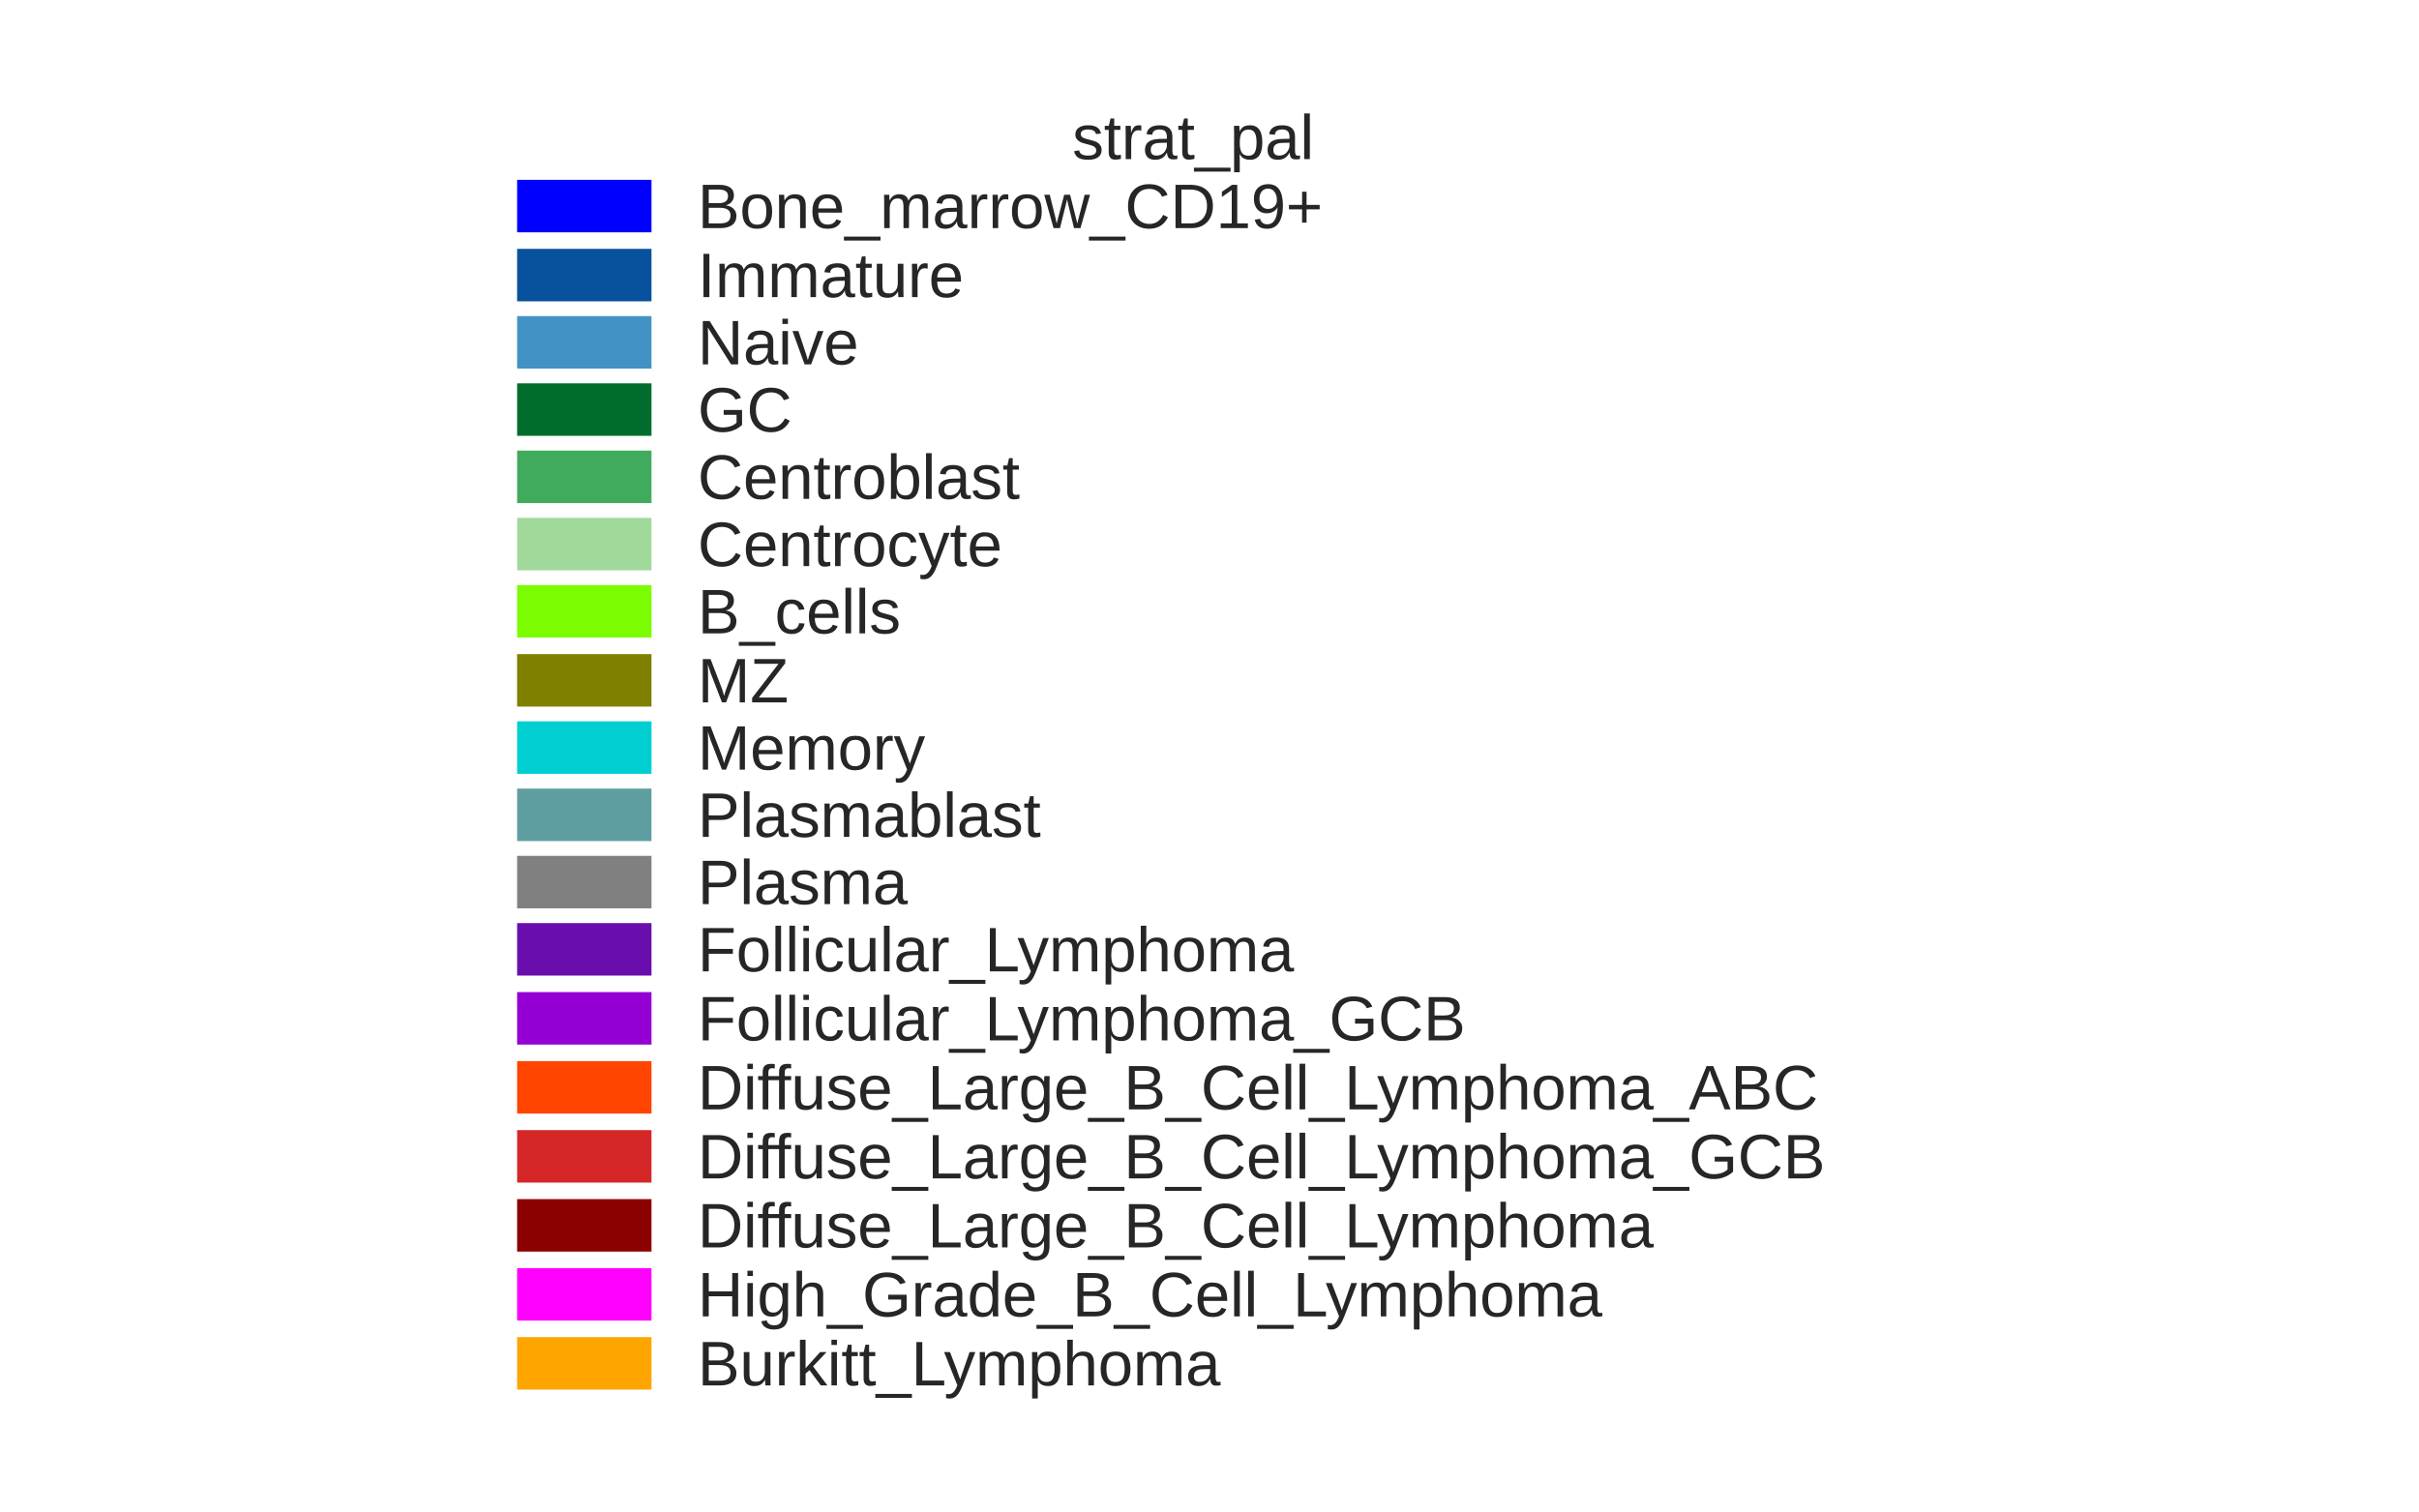
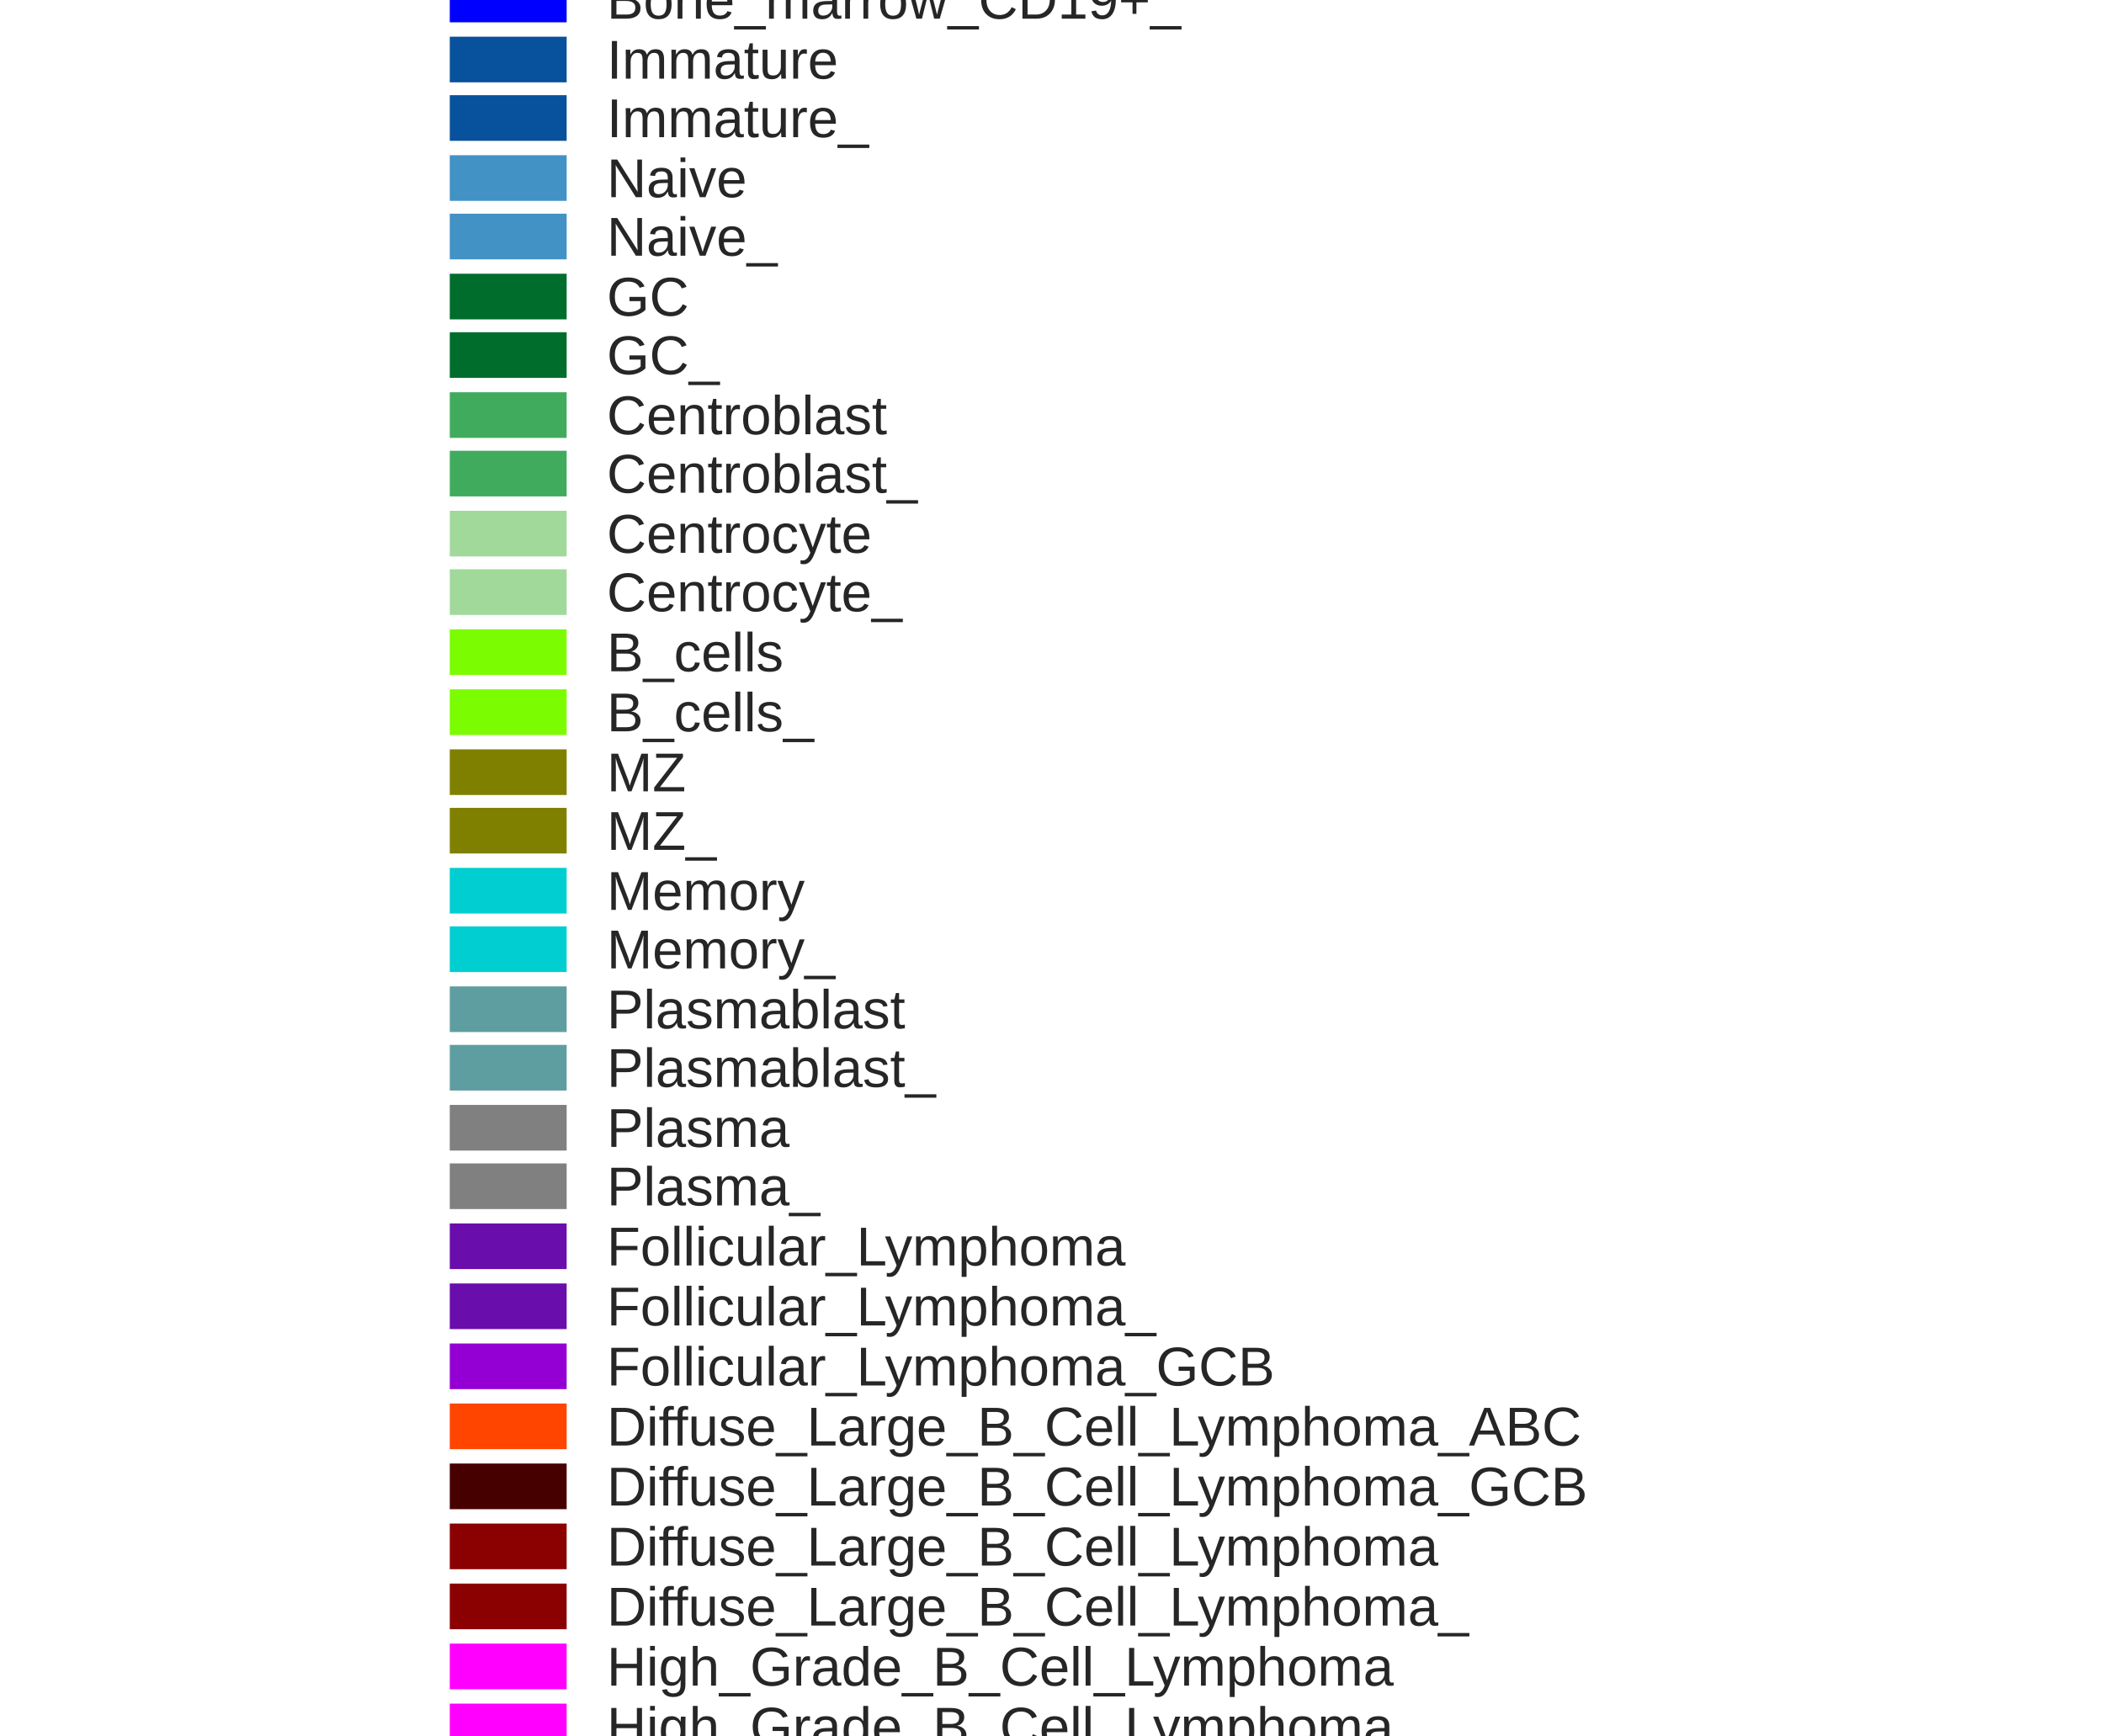
- <svg xmlns="http://www.w3.org/2000/svg" width="288pt" height="180pt" viewBox="0 0 288 180" version="1.1">
+ <svg xmlns="http://www.w3.org/2000/svg" width="288pt" height="237.6pt" viewBox="0 0 288 237.6" version="1.1">
  <defs>
    <style type="text/css">*{stroke-linejoin: round; stroke-linecap: butt}</style>
  </defs>
  <g id="figure_1">
    <g id="patch_1">
-       <path d="M 0 180  L 288 180  L 288 0  L 0 0  L 0 180  z " style="fill: none" />
+       <path d="M 0 237.6  L 288 237.6  L 288 0  L 0 0  L 0 237.6  z " style="fill: none" />
    </g>
    <g id="axes_1">
      <g id="legend_1">
        <g id="text_1">
-           <text style="font-size: 7.5px; font-family: 'Arial', 'DejaVu Sans', 'Liberation Sans', 'Bitstream Vera Sans', sans-serif; text-anchor: start; fill: #262626" x="127.671" y="18.949" transform="rotate(-0 127.6711 18.94922)">strat_pal</text>
+           <text style="font-size: 7.5px; font-family: 'Arial', 'DejaVu Sans', 'Liberation Sans', 'Bitstream Vera Sans', sans-serif; text-anchor: start; fill: #262626" x="127.671" y="-13.88" transform="rotate(-0 127.6711 -13.87969)">strat_pal</text>
        </g>
        <g id="patch_2">
-           <path d="M 62.065 27.166  L 77.065 27.166  L 77.065 21.916  L 62.065 21.916  z " style="fill: #0000ff; stroke: #0000ff; stroke-linejoin: miter" />
+           <path d="M 62.065 -5.662  L 77.065 -5.662  L 77.065 -10.912  L 62.065 -10.912  z " style="fill: #0000ff; stroke: #0000ff; stroke-linejoin: miter" />
        </g>
        <g id="text_2">
-           <text style="font-size: 7.5px; font-family: 'Arial', 'DejaVu Sans', 'Liberation Sans', 'Bitstream Vera Sans', sans-serif; text-anchor: start; fill: #262626" x="83.065" y="27.166" transform="rotate(-0 83.06484 27.16641)">Bone_marrow_CD19+</text>
+           <text style="font-size: 7.5px; font-family: 'Arial', 'DejaVu Sans', 'Liberation Sans', 'Bitstream Vera Sans', sans-serif; text-anchor: start; fill: #262626" x="83.065" y="-5.662" transform="rotate(-0 83.06484 -5.6625)">Bone_marrow_CD19+</text>
        </g>
        <g id="patch_3">
-           <path d="M 62.065 35.384  L 77.065 35.384  L 77.065 30.134  L 62.065 30.134  z " style="fill: #08519c; stroke: #08519c; stroke-linejoin: miter" />
+           <path d="M 62.065 2.555  L 77.065 2.555  L 77.065 -2.695  L 62.065 -2.695  z " style="fill: #0000ff; stroke: #0000ff; stroke-linejoin: miter" />
        </g>
        <g id="text_3">
-           <text style="font-size: 7.5px; font-family: 'Arial', 'DejaVu Sans', 'Liberation Sans', 'Bitstream Vera Sans', sans-serif; text-anchor: start; fill: #262626" x="83.065" y="35.384" transform="rotate(-0 83.06484 35.38359)">Immature</text>
+           <text style="font-size: 7.5px; font-family: 'Arial', 'DejaVu Sans', 'Liberation Sans', 'Bitstream Vera Sans', sans-serif; text-anchor: start; fill: #262626" x="83.065" y="2.555" transform="rotate(-0 83.06484 2.554688)">Bone_marrow_CD19+_</text>
        </g>
        <g id="patch_4">
-           <path d="M 62.065 43.392  L 77.065 43.392  L 77.065 38.142  L 62.065 38.142  z " style="fill: #4292c6; stroke: #4292c6; stroke-linejoin: miter" />
+           <path d="M 62.065 10.772  L 77.065 10.772  L 77.065 5.522  L 62.065 5.522  z " style="fill: #08519c; stroke: #08519c; stroke-linejoin: miter" />
        </g>
        <g id="text_4">
-           <text style="font-size: 7.5px; font-family: 'Arial', 'DejaVu Sans', 'Liberation Sans', 'Bitstream Vera Sans', sans-serif; text-anchor: start; fill: #262626" x="83.065" y="43.392" transform="rotate(-0 83.06484 43.39219)">Naive</text>
+           <text style="font-size: 7.5px; font-family: 'Arial', 'DejaVu Sans', 'Liberation Sans', 'Bitstream Vera Sans', sans-serif; text-anchor: start; fill: #262626" x="83.065" y="10.772" transform="rotate(-0 83.06484 10.77187)">Immature</text>
        </g>
        <g id="patch_5">
-           <path d="M 62.065 51.401  L 77.065 51.401  L 77.065 46.151  L 62.065 46.151  z " style="fill: #006d2c; stroke: #006d2c; stroke-linejoin: miter" />
+           <path d="M 62.065 18.78  L 77.065 18.78  L 77.065 13.53  L 62.065 13.53  z " style="fill: #08519c; stroke: #08519c; stroke-linejoin: miter" />
        </g>
        <g id="text_5">
-           <text style="font-size: 7.5px; font-family: 'Arial', 'DejaVu Sans', 'Liberation Sans', 'Bitstream Vera Sans', sans-serif; text-anchor: start; fill: #262626" x="83.065" y="51.401" transform="rotate(-0 83.06484 51.40078)">GC</text>
+           <text style="font-size: 7.5px; font-family: 'Arial', 'DejaVu Sans', 'Liberation Sans', 'Bitstream Vera Sans', sans-serif; text-anchor: start; fill: #262626" x="83.065" y="18.78" transform="rotate(-0 83.06484 18.78047)">Immature_</text>
        </g>
        <g id="patch_6">
-           <path d="M 62.065 59.409  L 77.065 59.409  L 77.065 54.159  L 62.065 54.159  z " style="fill: #41ab5d; stroke: #41ab5d; stroke-linejoin: miter" />
+           <path d="M 62.065 26.998  L 77.065 26.998  L 77.065 21.748  L 62.065 21.748  z " style="fill: #4292c6; stroke: #4292c6; stroke-linejoin: miter" />
        </g>
        <g id="text_6">
-           <text style="font-size: 7.5px; font-family: 'Arial', 'DejaVu Sans', 'Liberation Sans', 'Bitstream Vera Sans', sans-serif; text-anchor: start; fill: #262626" x="83.065" y="59.409" transform="rotate(-0 83.06484 59.40937)">Centroblast</text>
+           <text style="font-size: 7.5px; font-family: 'Arial', 'DejaVu Sans', 'Liberation Sans', 'Bitstream Vera Sans', sans-serif; text-anchor: start; fill: #262626" x="83.065" y="26.998" transform="rotate(-0 83.06484 26.99766)">Naive</text>
        </g>
        <g id="patch_7">
-           <path d="M 62.065 67.418  L 77.065 67.418  L 77.065 62.168  L 62.065 62.168  z " style="fill: #a1d99b; stroke: #a1d99b; stroke-linejoin: miter" />
+           <path d="M 62.065 35.006  L 77.065 35.006  L 77.065 29.756  L 62.065 29.756  z " style="fill: #4292c6; stroke: #4292c6; stroke-linejoin: miter" />
        </g>
        <g id="text_7">
-           <text style="font-size: 7.5px; font-family: 'Arial', 'DejaVu Sans', 'Liberation Sans', 'Bitstream Vera Sans', sans-serif; text-anchor: start; fill: #262626" x="83.065" y="67.418" transform="rotate(-0 83.06484 67.41797)">Centrocyte</text>
+           <text style="font-size: 7.5px; font-family: 'Arial', 'DejaVu Sans', 'Liberation Sans', 'Bitstream Vera Sans', sans-serif; text-anchor: start; fill: #262626" x="83.065" y="35.006" transform="rotate(-0 83.06484 35.00625)">Naive_</text>
        </g>
        <g id="patch_8">
-           <path d="M 62.065 75.427  L 77.065 75.427  L 77.065 70.177  L 62.065 70.177  z " style="fill: #7cfc00; stroke: #7cfc00; stroke-linejoin: miter" />
+           <path d="M 62.065 43.223  L 77.065 43.223  L 77.065 37.973  L 62.065 37.973  z " style="fill: #006d2c; stroke: #006d2c; stroke-linejoin: miter" />
        </g>
        <g id="text_8">
-           <text style="font-size: 7.5px; font-family: 'Arial', 'DejaVu Sans', 'Liberation Sans', 'Bitstream Vera Sans', sans-serif; text-anchor: start; fill: #262626" x="83.065" y="75.427" transform="rotate(-0 83.06484 75.42656)">B_cells</text>
+           <text style="font-size: 7.5px; font-family: 'Arial', 'DejaVu Sans', 'Liberation Sans', 'Bitstream Vera Sans', sans-serif; text-anchor: start; fill: #262626" x="83.065" y="43.223" transform="rotate(-0 83.06484 43.22344)">GC</text>
        </g>
        <g id="patch_9">
-           <path d="M 62.065 83.644  L 77.065 83.644  L 77.065 78.394  L 62.065 78.394  z " style="fill: #808000; stroke: #808000; stroke-linejoin: miter" />
+           <path d="M 62.065 51.232  L 77.065 51.232  L 77.065 45.982  L 62.065 45.982  z " style="fill: #006d2c; stroke: #006d2c; stroke-linejoin: miter" />
        </g>
        <g id="text_9">
-           <text style="font-size: 7.5px; font-family: 'Arial', 'DejaVu Sans', 'Liberation Sans', 'Bitstream Vera Sans', sans-serif; text-anchor: start; fill: #262626" x="83.065" y="83.644" transform="rotate(-0 83.06484 83.64375)">MZ</text>
+           <text style="font-size: 7.5px; font-family: 'Arial', 'DejaVu Sans', 'Liberation Sans', 'Bitstream Vera Sans', sans-serif; text-anchor: start; fill: #262626" x="83.065" y="51.232" transform="rotate(-0 83.06484 51.23203)">GC_</text>
        </g>
        <g id="patch_10">
-           <path d="M 62.065 91.652  L 77.065 91.652  L 77.065 86.402  L 62.065 86.402  z " style="fill: #00ced1; stroke: #00ced1; stroke-linejoin: miter" />
+           <path d="M 62.065 59.449  L 77.065 59.449  L 77.065 54.199  L 62.065 54.199  z " style="fill: #41ab5d; stroke: #41ab5d; stroke-linejoin: miter" />
        </g>
        <g id="text_10">
-           <text style="font-size: 7.5px; font-family: 'Arial', 'DejaVu Sans', 'Liberation Sans', 'Bitstream Vera Sans', sans-serif; text-anchor: start; fill: #262626" x="83.065" y="91.652" transform="rotate(-0 83.06484 91.65234)">Memory</text>
+           <text style="font-size: 7.5px; font-family: 'Arial', 'DejaVu Sans', 'Liberation Sans', 'Bitstream Vera Sans', sans-serif; text-anchor: start; fill: #262626" x="83.065" y="59.449" transform="rotate(-0 83.06484 59.44922)">Centroblast</text>
        </g>
        <g id="patch_11">
-           <path d="M 62.065 99.661  L 77.065 99.661  L 77.065 94.411  L 62.065 94.411  z " style="fill: #5f9ea0; stroke: #5f9ea0; stroke-linejoin: miter" />
+           <path d="M 62.065 67.458  L 77.065 67.458  L 77.065 62.208  L 62.065 62.208  z " style="fill: #41ab5d; stroke: #41ab5d; stroke-linejoin: miter" />
        </g>
        <g id="text_11">
-           <text style="font-size: 7.5px; font-family: 'Arial', 'DejaVu Sans', 'Liberation Sans', 'Bitstream Vera Sans', sans-serif; text-anchor: start; fill: #262626" x="83.065" y="99.661" transform="rotate(-0 83.06484 99.66094)">Plasmablast</text>
+           <text style="font-size: 7.5px; font-family: 'Arial', 'DejaVu Sans', 'Liberation Sans', 'Bitstream Vera Sans', sans-serif; text-anchor: start; fill: #262626" x="83.065" y="67.458" transform="rotate(-0 83.06484 67.45781)">Centroblast_</text>
        </g>
        <g id="patch_12">
-           <path d="M 62.065 107.67  L 77.065 107.67  L 77.065 102.42  L 62.065 102.42  z " style="fill: #808080; stroke: #808080; stroke-linejoin: miter" />
+           <path d="M 62.065 75.675  L 77.065 75.675  L 77.065 70.425  L 62.065 70.425  z " style="fill: #a1d99b; stroke: #a1d99b; stroke-linejoin: miter" />
        </g>
        <g id="text_12">
-           <text style="font-size: 7.5px; font-family: 'Arial', 'DejaVu Sans', 'Liberation Sans', 'Bitstream Vera Sans', sans-serif; text-anchor: start; fill: #262626" x="83.065" y="107.67" transform="rotate(-0 83.06484 107.6695)">Plasma</text>
+           <text style="font-size: 7.5px; font-family: 'Arial', 'DejaVu Sans', 'Liberation Sans', 'Bitstream Vera Sans', sans-serif; text-anchor: start; fill: #262626" x="83.065" y="75.675" transform="rotate(-0 83.06484 75.675)">Centrocyte</text>
        </g>
        <g id="patch_13">
-           <path d="M 62.065 115.678  L 77.065 115.678  L 77.065 110.428  L 62.065 110.428  z " style="fill: #6a0dad; stroke: #6a0dad; stroke-linejoin: miter" />
+           <path d="M 62.065 83.684  L 77.065 83.684  L 77.065 78.434  L 62.065 78.434  z " style="fill: #a1d99b; stroke: #a1d99b; stroke-linejoin: miter" />
        </g>
        <g id="text_13">
-           <text style="font-size: 7.5px; font-family: 'Arial', 'DejaVu Sans', 'Liberation Sans', 'Bitstream Vera Sans', sans-serif; text-anchor: start; fill: #262626" x="83.065" y="115.678" transform="rotate(-0 83.06484 115.6781)">Follicular_Lymphoma</text>
+           <text style="font-size: 7.5px; font-family: 'Arial', 'DejaVu Sans', 'Liberation Sans', 'Bitstream Vera Sans', sans-serif; text-anchor: start; fill: #262626" x="83.065" y="83.684" transform="rotate(-0 83.06484 83.68359)">Centrocyte_</text>
        </g>
        <g id="patch_14">
-           <path d="M 62.065 123.895  L 77.065 123.895  L 77.065 118.645  L 62.065 118.645  z " style="fill: #9400d3; stroke: #9400d3; stroke-linejoin: miter" />
+           <path d="M 62.065 91.901  L 77.065 91.901  L 77.065 86.651  L 62.065 86.651  z " style="fill: #7cfc00; stroke: #7cfc00; stroke-linejoin: miter" />
        </g>
        <g id="text_14">
-           <text style="font-size: 7.5px; font-family: 'Arial', 'DejaVu Sans', 'Liberation Sans', 'Bitstream Vera Sans', sans-serif; text-anchor: start; fill: #262626" x="83.065" y="123.895" transform="rotate(-0 83.06484 123.8953)">Follicular_Lymphoma_GCB</text>
+           <text style="font-size: 7.5px; font-family: 'Arial', 'DejaVu Sans', 'Liberation Sans', 'Bitstream Vera Sans', sans-serif; text-anchor: start; fill: #262626" x="83.065" y="91.901" transform="rotate(-0 83.06484 91.90078)">B_cells</text>
        </g>
        <g id="patch_15">
-           <path d="M 62.065 132.113  L 77.065 132.113  L 77.065 126.862  L 62.065 126.862  z " style="fill: #ff4500; stroke: #ff4500; stroke-linejoin: miter" />
+           <path d="M 62.065 100.118  L 77.065 100.118  L 77.065 94.868  L 62.065 94.868  z " style="fill: #7cfc00; stroke: #7cfc00; stroke-linejoin: miter" />
        </g>
        <g id="text_15">
-           <text style="font-size: 7.5px; font-family: 'Arial', 'DejaVu Sans', 'Liberation Sans', 'Bitstream Vera Sans', sans-serif; text-anchor: start; fill: #262626" x="83.065" y="132.113" transform="rotate(-0 83.06484 132.1125)">Diffuse_Large_B_Cell_Lymphoma_ABC</text>
+           <text style="font-size: 7.5px; font-family: 'Arial', 'DejaVu Sans', 'Liberation Sans', 'Bitstream Vera Sans', sans-serif; text-anchor: start; fill: #262626" x="83.065" y="100.118" transform="rotate(-0 83.06484 100.118)">B_cells_</text>
        </g>
        <g id="patch_16">
-           <path d="M 62.065 140.33  L 77.065 140.33  L 77.065 135.08  L 62.065 135.08  z " style="fill: #d62728; stroke: #d62728; stroke-linejoin: miter" />
+           <path d="M 62.065 108.335  L 77.065 108.335  L 77.065 103.085  L 62.065 103.085  z " style="fill: #808000; stroke: #808000; stroke-linejoin: miter" />
        </g>
        <g id="text_16">
-           <text style="font-size: 7.5px; font-family: 'Arial', 'DejaVu Sans', 'Liberation Sans', 'Bitstream Vera Sans', sans-serif; text-anchor: start; fill: #262626" x="83.065" y="140.33" transform="rotate(-0 83.06484 140.3297)">Diffuse_Large_B_Cell_Lymphoma_GCB</text>
+           <text style="font-size: 7.5px; font-family: 'Arial', 'DejaVu Sans', 'Liberation Sans', 'Bitstream Vera Sans', sans-serif; text-anchor: start; fill: #262626" x="83.065" y="108.335" transform="rotate(-0 83.06484 108.3352)">MZ</text>
        </g>
        <g id="patch_17">
-           <path d="M 62.065 148.547  L 77.065 148.547  L 77.065 143.297  L 62.065 143.297  z " style="fill: #8b0000; stroke: #8b0000; stroke-linejoin: miter" />
+           <path d="M 62.065 116.344  L 77.065 116.344  L 77.065 111.094  L 62.065 111.094  z " style="fill: #808000; stroke: #808000; stroke-linejoin: miter" />
        </g>
        <g id="text_17">
-           <text style="font-size: 7.5px; font-family: 'Arial', 'DejaVu Sans', 'Liberation Sans', 'Bitstream Vera Sans', sans-serif; text-anchor: start; fill: #262626" x="83.065" y="148.547" transform="rotate(-0 83.06484 148.5469)">Diffuse_Large_B_Cell_Lymphoma</text>
+           <text style="font-size: 7.5px; font-family: 'Arial', 'DejaVu Sans', 'Liberation Sans', 'Bitstream Vera Sans', sans-serif; text-anchor: start; fill: #262626" x="83.065" y="116.344" transform="rotate(-0 83.06484 116.3438)">MZ_</text>
        </g>
        <g id="patch_18">
-           <path d="M 62.065 156.764  L 77.065 156.764  L 77.065 151.514  L 62.065 151.514  z " style="fill: #ff00ff; stroke: #ff00ff; stroke-linejoin: miter" />
+           <path d="M 62.065 124.561  L 77.065 124.561  L 77.065 119.311  L 62.065 119.311  z " style="fill: #00ced1; stroke: #00ced1; stroke-linejoin: miter" />
        </g>
        <g id="text_18">
-           <text style="font-size: 7.5px; font-family: 'Arial', 'DejaVu Sans', 'Liberation Sans', 'Bitstream Vera Sans', sans-serif; text-anchor: start; fill: #262626" x="83.065" y="156.764" transform="rotate(-0 83.06484 156.7641)">High_Grade_B_Cell_Lymphoma</text>
+           <text style="font-size: 7.5px; font-family: 'Arial', 'DejaVu Sans', 'Liberation Sans', 'Bitstream Vera Sans', sans-serif; text-anchor: start; fill: #262626" x="83.065" y="124.561" transform="rotate(-0 83.06484 124.5609)">Memory</text>
        </g>
        <g id="patch_19">
-           <path d="M 62.065 164.981  L 77.065 164.981  L 77.065 159.731  L 62.065 159.731  z " style="fill: #ffa500; stroke: #ffa500; stroke-linejoin: miter" />
+           <path d="M 62.065 132.57  L 77.065 132.57  L 77.065 127.32  L 62.065 127.32  z " style="fill: #00ced1; stroke: #00ced1; stroke-linejoin: miter" />
        </g>
        <g id="text_19">
-           <text style="font-size: 7.5px; font-family: 'Arial', 'DejaVu Sans', 'Liberation Sans', 'Bitstream Vera Sans', sans-serif; text-anchor: start; fill: #262626" x="83.065" y="164.981" transform="rotate(-0 83.06484 164.9812)">Burkitt_Lymphoma</text>
+           <text style="font-size: 7.5px; font-family: 'Arial', 'DejaVu Sans', 'Liberation Sans', 'Bitstream Vera Sans', sans-serif; text-anchor: start; fill: #262626" x="83.065" y="132.57" transform="rotate(-0 83.06484 132.5695)">Memory_</text>
+         </g>
+         <g id="patch_20">
+           <path d="M 62.065 140.787  L 77.065 140.787  L 77.065 135.537  L 62.065 135.537  z " style="fill: #5f9ea0; stroke: #5f9ea0; stroke-linejoin: miter" />
+         </g>
+         <g id="text_20">
+           <text style="font-size: 7.5px; font-family: 'Arial', 'DejaVu Sans', 'Liberation Sans', 'Bitstream Vera Sans', sans-serif; text-anchor: start; fill: #262626" x="83.065" y="140.787" transform="rotate(-0 83.06484 140.7867)">Plasmablast</text>
+         </g>
+         <g id="patch_21">
+           <path d="M 62.065 148.795  L 77.065 148.795  L 77.065 143.545  L 62.065 143.545  z " style="fill: #5f9ea0; stroke: #5f9ea0; stroke-linejoin: miter" />
+         </g>
+         <g id="text_21">
+           <text style="font-size: 7.5px; font-family: 'Arial', 'DejaVu Sans', 'Liberation Sans', 'Bitstream Vera Sans', sans-serif; text-anchor: start; fill: #262626" x="83.065" y="148.795" transform="rotate(-0 83.06484 148.7953)">Plasmablast_</text>
+         </g>
+         <g id="patch_22">
+           <path d="M 62.065 157.012  L 77.065 157.012  L 77.065 151.762  L 62.065 151.762  z " style="fill: #808080; stroke: #808080; stroke-linejoin: miter" />
+         </g>
+         <g id="text_22">
+           <text style="font-size: 7.5px; font-family: 'Arial', 'DejaVu Sans', 'Liberation Sans', 'Bitstream Vera Sans', sans-serif; text-anchor: start; fill: #262626" x="83.065" y="157.012" transform="rotate(-0 83.06484 157.0125)">Plasma</text>
+         </g>
+         <g id="patch_23">
+           <path d="M 62.065 165.021  L 77.065 165.021  L 77.065 159.771  L 62.065 159.771  z " style="fill: #808080; stroke: #808080; stroke-linejoin: miter" />
+         </g>
+         <g id="text_23">
+           <text style="font-size: 7.5px; font-family: 'Arial', 'DejaVu Sans', 'Liberation Sans', 'Bitstream Vera Sans', sans-serif; text-anchor: start; fill: #262626" x="83.065" y="165.021" transform="rotate(-0 83.06484 165.0211)">Plasma_</text>
+         </g>
+         <g id="patch_24">
+           <path d="M 62.065 173.238  L 77.065 173.238  L 77.065 167.988  L 62.065 167.988  z " style="fill: #6a0dad; stroke: #6a0dad; stroke-linejoin: miter" />
+         </g>
+         <g id="text_24">
+           <text style="font-size: 7.5px; font-family: 'Arial', 'DejaVu Sans', 'Liberation Sans', 'Bitstream Vera Sans', sans-serif; text-anchor: start; fill: #262626" x="83.065" y="173.238" transform="rotate(-0 83.06484 173.2383)">Follicular_Lymphoma</text>
+         </g>
+         <g id="patch_25">
+           <path d="M 62.065 181.455  L 77.065 181.455  L 77.065 176.205  L 62.065 176.205  z " style="fill: #6a0dad; stroke: #6a0dad; stroke-linejoin: miter" />
+         </g>
+         <g id="text_25">
+           <text style="font-size: 7.5px; font-family: 'Arial', 'DejaVu Sans', 'Liberation Sans', 'Bitstream Vera Sans', sans-serif; text-anchor: start; fill: #262626" x="83.065" y="181.455" transform="rotate(-0 83.06484 181.4555)">Follicular_Lymphoma_</text>
+         </g>
+         <g id="patch_26">
+           <path d="M 62.065 189.673  L 77.065 189.673  L 77.065 184.423  L 62.065 184.423  z " style="fill: #9400d3; stroke: #9400d3; stroke-linejoin: miter" />
+         </g>
+         <g id="text_26">
+           <text style="font-size: 7.5px; font-family: 'Arial', 'DejaVu Sans', 'Liberation Sans', 'Bitstream Vera Sans', sans-serif; text-anchor: start; fill: #262626" x="83.065" y="189.673" transform="rotate(-0 83.06484 189.6727)">Follicular_Lymphoma_GCB</text>
+         </g>
+         <g id="patch_27">
+           <path d="M 62.065 197.89  L 77.065 197.89  L 77.065 192.64  L 62.065 192.64  z " style="fill: #ff4500; stroke: #ff4500; stroke-linejoin: miter" />
+         </g>
+         <g id="text_27">
+           <text style="font-size: 7.5px; font-family: 'Arial', 'DejaVu Sans', 'Liberation Sans', 'Bitstream Vera Sans', sans-serif; text-anchor: start; fill: #262626" x="83.065" y="197.89" transform="rotate(-0 83.06484 197.8898)">Diffuse_Large_B_Cell_Lymphoma_ABC</text>
+         </g>
+         <g id="patch_28">
+           <path d="M 62.065 206.107  L 77.065 206.107  L 77.065 200.857  L 62.065 200.857  z " style="fill: #460000; stroke: #460000; stroke-linejoin: miter" />
+         </g>
+         <g id="text_28">
+           <text style="font-size: 7.5px; font-family: 'Arial', 'DejaVu Sans', 'Liberation Sans', 'Bitstream Vera Sans', sans-serif; text-anchor: start; fill: #262626" x="83.065" y="206.107" transform="rotate(-0 83.06484 206.107)">Diffuse_Large_B_Cell_Lymphoma_GCB</text>
+         </g>
+         <g id="patch_29">
+           <path d="M 62.065 214.324  L 77.065 214.324  L 77.065 209.074  L 62.065 209.074  z " style="fill: #8b0000; stroke: #8b0000; stroke-linejoin: miter" />
+         </g>
+         <g id="text_29">
+           <text style="font-size: 7.5px; font-family: 'Arial', 'DejaVu Sans', 'Liberation Sans', 'Bitstream Vera Sans', sans-serif; text-anchor: start; fill: #262626" x="83.065" y="214.324" transform="rotate(-0 83.06484 214.3242)">Diffuse_Large_B_Cell_Lymphoma</text>
+         </g>
+         <g id="patch_30">
+           <path d="M 62.065 222.541  L 77.065 222.541  L 77.065 217.291  L 62.065 217.291  z " style="fill: #8b0000; stroke: #8b0000; stroke-linejoin: miter" />
+         </g>
+         <g id="text_30">
+           <text style="font-size: 7.5px; font-family: 'Arial', 'DejaVu Sans', 'Liberation Sans', 'Bitstream Vera Sans', sans-serif; text-anchor: start; fill: #262626" x="83.065" y="222.541" transform="rotate(-0 83.06484 222.5414)">Diffuse_Large_B_Cell_Lymphoma_</text>
+         </g>
+         <g id="patch_31">
+           <path d="M 62.065 230.759  L 77.065 230.759  L 77.065 225.509  L 62.065 225.509  z " style="fill: #ff00ff; stroke: #ff00ff; stroke-linejoin: miter" />
+         </g>
+         <g id="text_31">
+           <text style="font-size: 7.5px; font-family: 'Arial', 'DejaVu Sans', 'Liberation Sans', 'Bitstream Vera Sans', sans-serif; text-anchor: start; fill: #262626" x="83.065" y="230.759" transform="rotate(-0 83.06484 230.7586)">High_Grade_B_Cell_Lymphoma</text>
+         </g>
+         <g id="patch_32">
+           <path d="M 62.065 238.976  L 77.065 238.976  L 77.065 233.726  L 62.065 233.726  z " style="fill: #ff00ff; stroke: #ff00ff; stroke-linejoin: miter" />
+         </g>
+         <g id="text_32">
+           <text style="font-size: 7.5px; font-family: 'Arial', 'DejaVu Sans', 'Liberation Sans', 'Bitstream Vera Sans', sans-serif; text-anchor: start; fill: #262626" x="83.065" y="238.976" transform="rotate(-0 83.06484 238.9758)">High_Grade_B_Cell_Lymphoma_</text>
+         </g>
+         <g id="patch_33">
+           <path d="M 62.065 247.193  L 77.065 247.193  L 77.065 241.943  L 62.065 241.943  z " style="fill: #ffa500; stroke: #ffa500; stroke-linejoin: miter" />
+         </g>
+         <g id="text_33">
+           <text style="font-size: 7.5px; font-family: 'Arial', 'DejaVu Sans', 'Liberation Sans', 'Bitstream Vera Sans', sans-serif; text-anchor: start; fill: #262626" x="83.065" y="247.193" transform="rotate(-0 83.06484 247.193)">Burkitt_Lymphoma</text>
+         </g>
+         <g id="patch_34">
+           <path d="M 62.065 255.41  L 77.065 255.41  L 77.065 250.16  L 62.065 250.16  z " style="fill: #ffa500; stroke: #ffa500; stroke-linejoin: miter" />
+         </g>
+         <g id="text_34">
+           <text style="font-size: 7.5px; font-family: 'Arial', 'DejaVu Sans', 'Liberation Sans', 'Bitstream Vera Sans', sans-serif; text-anchor: start; fill: #262626" x="83.065" y="255.41" transform="rotate(-0 83.06484 255.4102)">Burkitt_Lymphoma_</text>
        </g>
      </g>
    </g>
  </g>
</svg>
